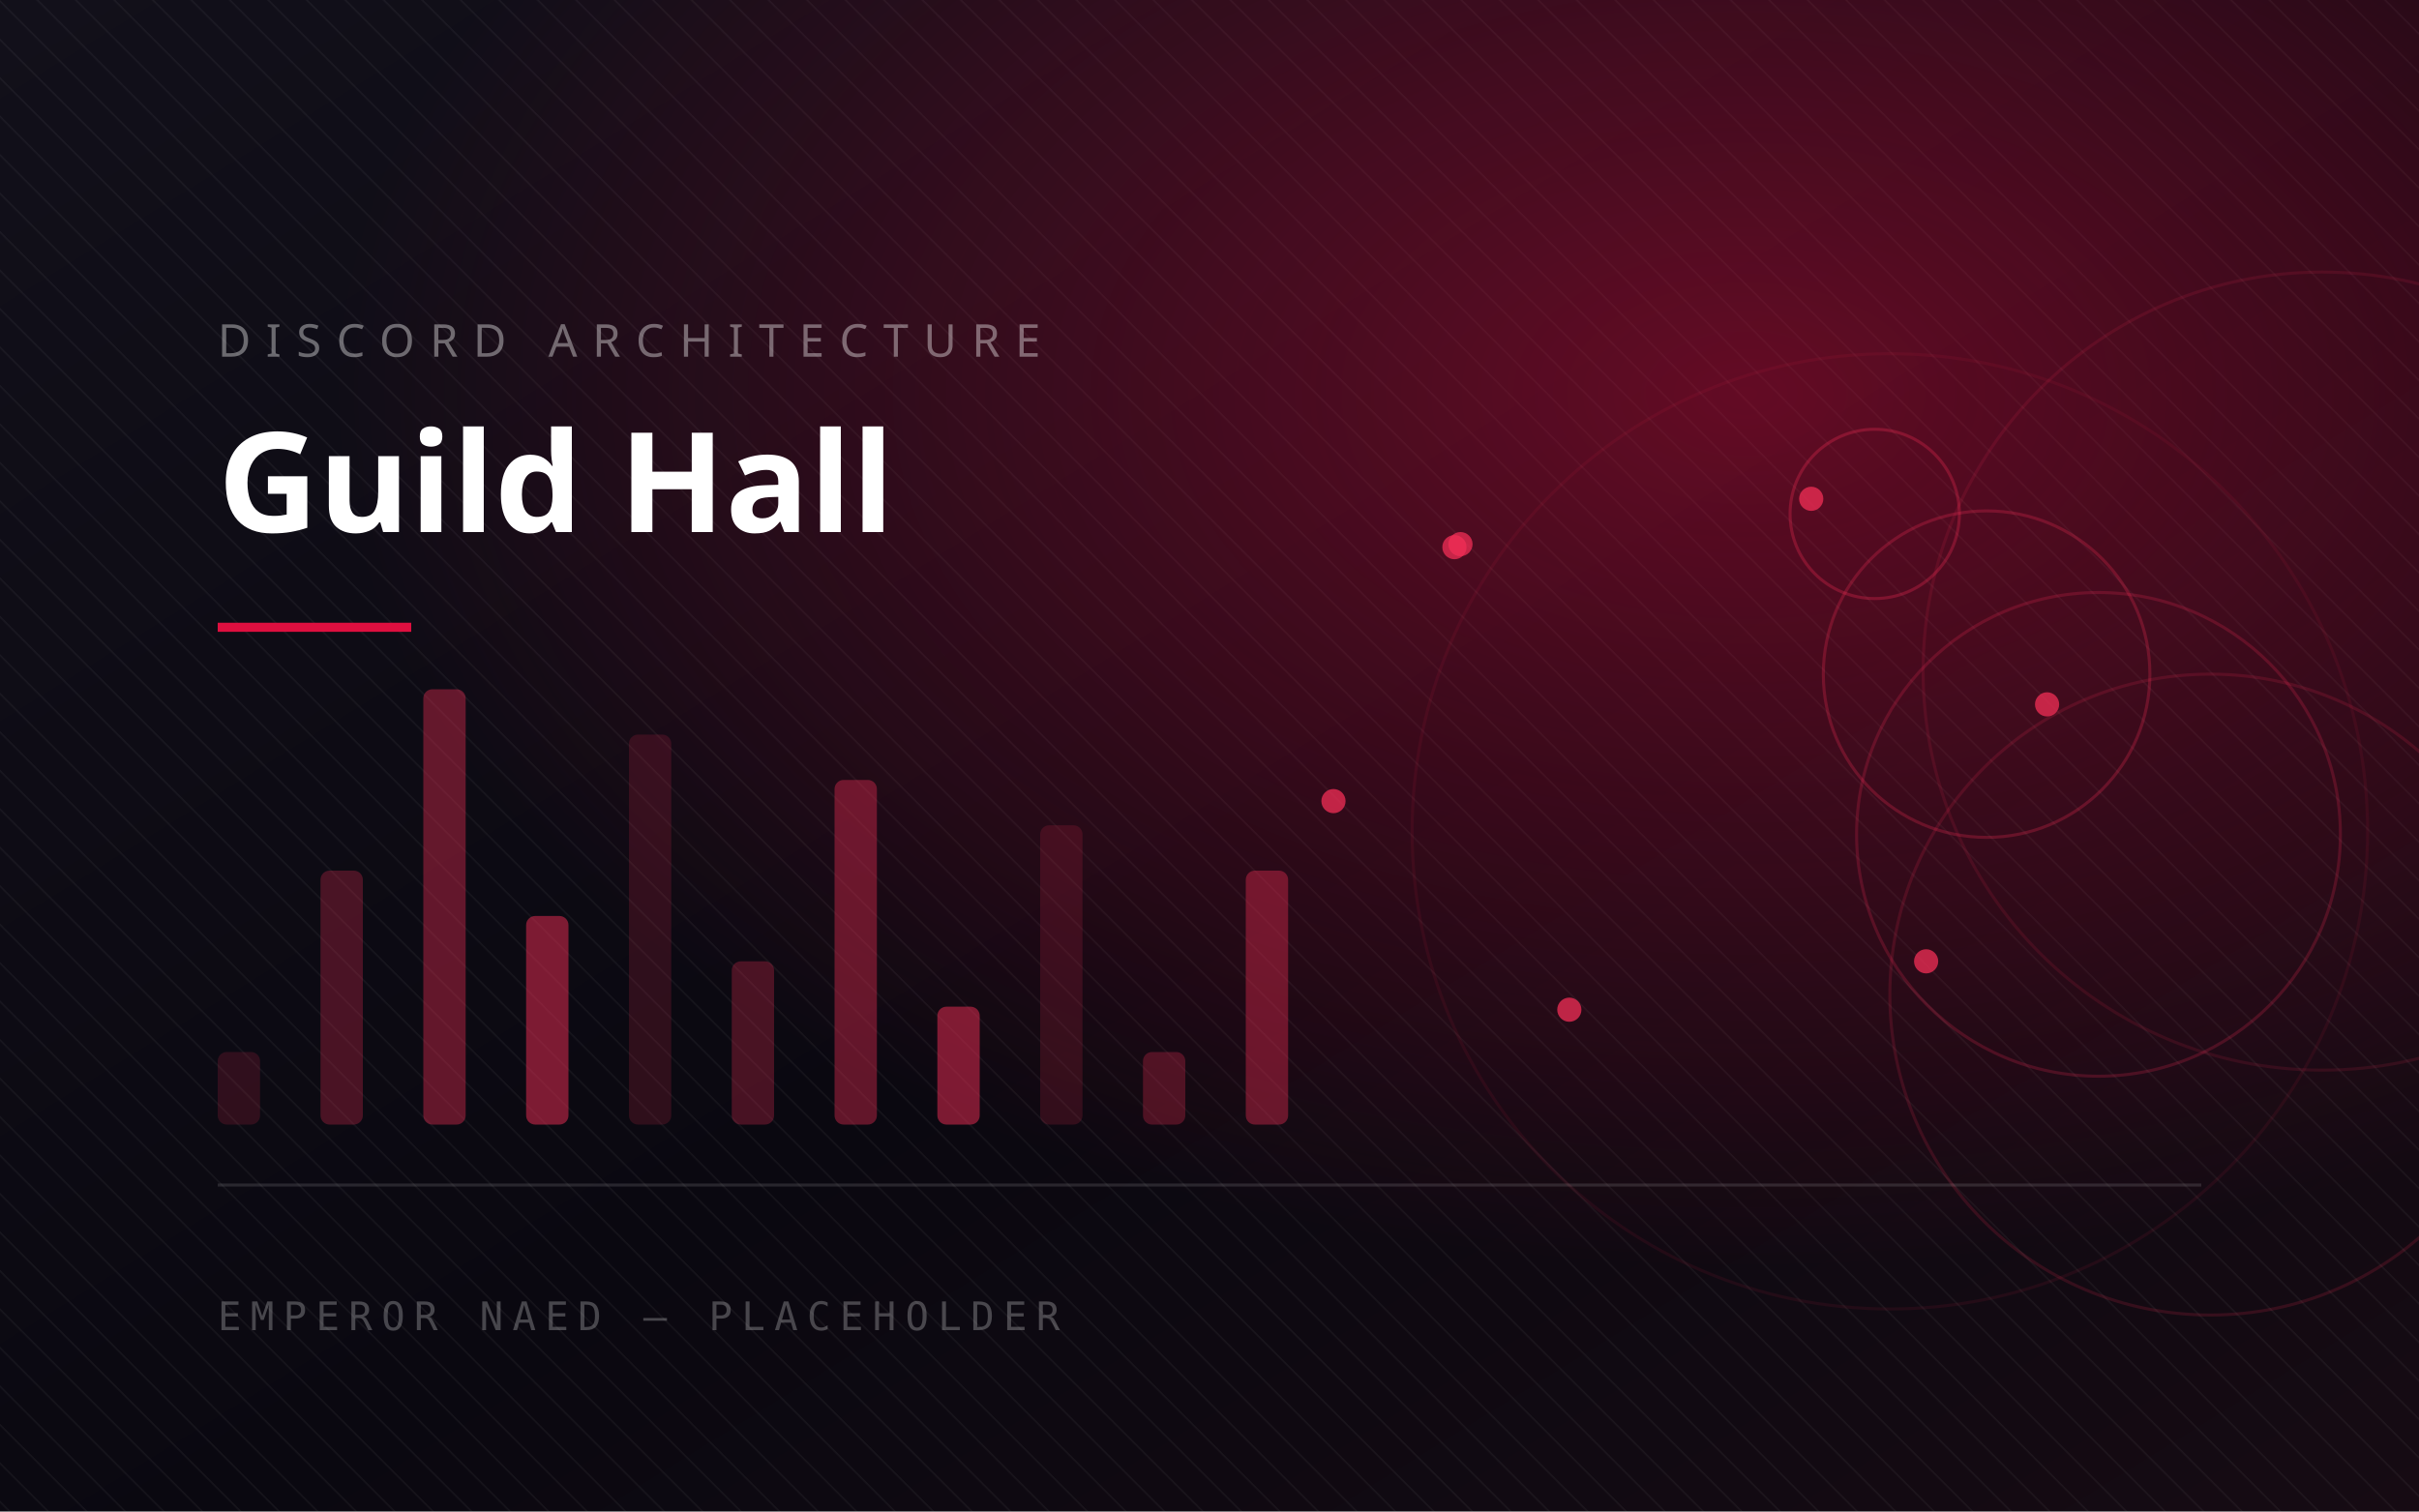
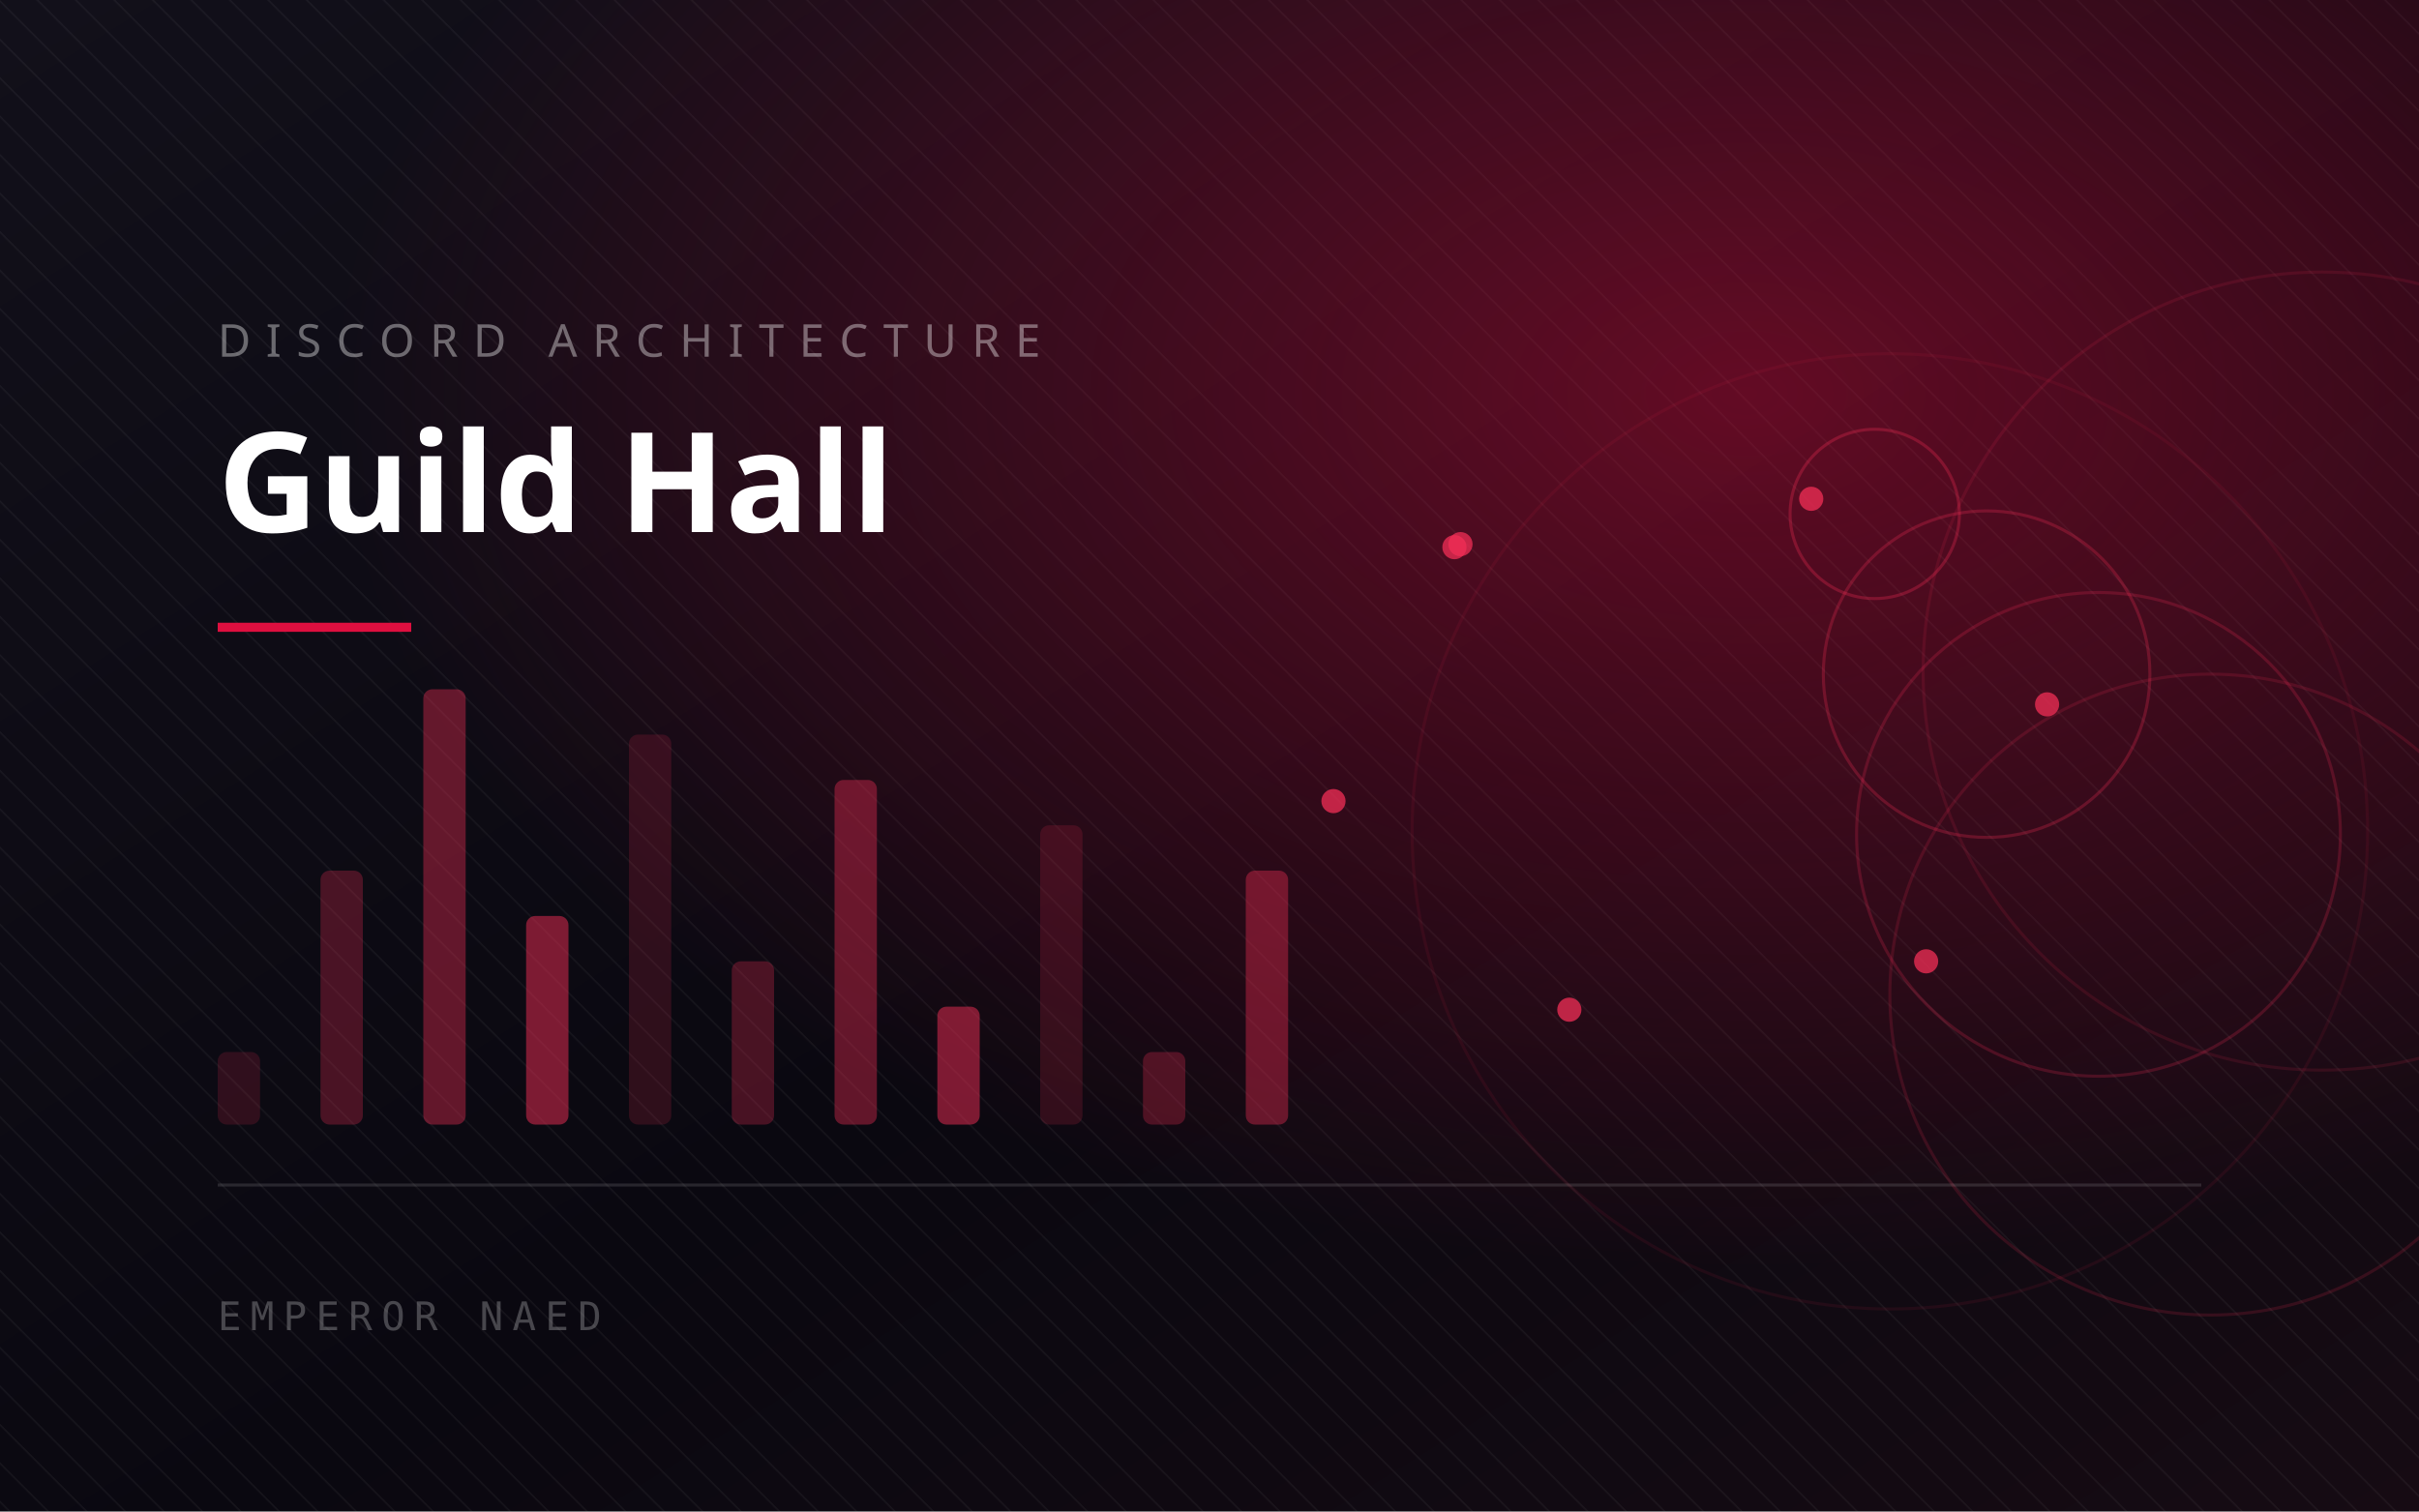
<svg xmlns="http://www.w3.org/2000/svg" width="800" height="500" viewBox="0 0 800 500" role="img" aria-label="Guild Hall">
  <defs>
    <linearGradient id="bg" x1="0" y1="0" x2="1" y2="1">
      <stop offset="0%" stop-color="#12101a" />
      <stop offset="55%" stop-color="#0a0810" />
      <stop offset="100%" stop-color="#160b13" />
    </linearGradient>
    <radialGradient id="glow" cx="72%" cy="26%" r="58%">
      <stop offset="0%" stop-color="rgba(222,15,63,0.42)" />
      <stop offset="100%" stop-color="rgba(222,15,63,0)" />
    </radialGradient>
    <pattern id="hatch" width="9" height="9" patternTransform="rotate(135)" patternUnits="userSpaceOnUse">
      <line x1="0" y1="0" x2="0" y2="9" stroke="rgba(255,255,255,0.05)" stroke-width="1" />
    </pattern>
  </defs>
  <rect width="800" height="500" fill="url(#bg)" />
  <rect width="800" height="500" fill="url(#hatch)" />
  <rect width="800" height="500" fill="url(#glow)" />
  <circle cx="620" cy="170" r="28" fill="none" stroke="rgba(242,46,86,0.30)" stroke-width="1" />
  <circle cx="657" cy="223" r="54" fill="none" stroke="rgba(242,46,86,0.26)" stroke-width="1" />
  <circle cx="694" cy="276" r="80" fill="none" stroke="rgba(242,46,86,0.21)" stroke-width="1" />
  <circle cx="731" cy="329" r="106" fill="none" stroke="rgba(242,46,86,0.16)" stroke-width="1" />
  <circle cx="768" cy="222" r="132" fill="none" stroke="rgba(242,46,86,0.12)" stroke-width="1" />
  <circle cx="625" cy="275" r="158" fill="none" stroke="rgba(242,46,86,0.08)" stroke-width="1" />
  <circle cx="481" cy="181" r="4" fill="#f22e56" opacity="0.75" />
  <circle cx="599" cy="165" r="4" fill="#f22e56" opacity="0.75" />
  <circle cx="677" cy="233" r="4" fill="#f22e56" opacity="0.75" />
  <circle cx="637" cy="318" r="4" fill="#f22e56" opacity="0.75" />
  <circle cx="519" cy="334" r="4" fill="#f22e56" opacity="0.75" />
  <circle cx="441" cy="265" r="4" fill="#f22e56" opacity="0.75" />
  <circle cx="483" cy="180" r="4" fill="#f22e56" opacity="0.75" />
  <rect x="72" y="348" width="14" height="24" rx="3" fill="rgba(242,46,86,0.16)" />
  <rect x="106" y="288" width="14" height="84" rx="3" fill="rgba(242,46,86,0.27)" />
  <rect x="140" y="228" width="14" height="144" rx="3" fill="rgba(242,46,86,0.38)" />
  <rect x="174" y="303" width="14" height="69" rx="3" fill="rgba(242,46,86,0.49)" />
  <rect x="208" y="243" width="14" height="129" rx="3" fill="rgba(242,46,86,0.16)" />
  <rect x="242" y="318" width="14" height="54" rx="3" fill="rgba(242,46,86,0.27)" />
  <rect x="276" y="258" width="14" height="114" rx="3" fill="rgba(242,46,86,0.38)" />
  <rect x="310" y="333" width="14" height="39" rx="3" fill="rgba(242,46,86,0.49)" />
  <rect x="344" y="273" width="14" height="99" rx="3" fill="rgba(242,46,86,0.16)" />
  <rect x="378" y="348" width="14" height="24" rx="3" fill="rgba(242,46,86,0.27)" />
  <rect x="412" y="288" width="14" height="84" rx="3" fill="rgba(242,46,86,0.38)" />
  <line x1="72" y1="392" x2="728" y2="392" stroke="rgba(255,255,255,0.12)" stroke-width="1" />
  <text x="72" y="118" font-family="Sora, system-ui, sans-serif" font-size="15" letter-spacing="5" fill="rgba(255,255,255,0.38)">DISCORD ARCHITECTURE</text>
  <text x="72" y="176" font-family="Sora, system-ui, sans-serif" font-size="46" font-weight="800" fill="#ffffff">Guild Hall</text>
  <rect x="72" y="206" width="64" height="3" fill="#de0f3f" />
-   <text x="72" y="440" font-family="JetBrains Mono, monospace" font-size="13" letter-spacing="3" fill="rgba(255,255,255,0.25)">EMPEROR NAED — PLACEHOLDER</text>
+   <text x="72" y="440" font-family="JetBrains Mono, monospace" font-size="13" letter-spacing="3" fill="rgba(255,255,255,0.25)">EMPEROR NAED</text>
</svg>
